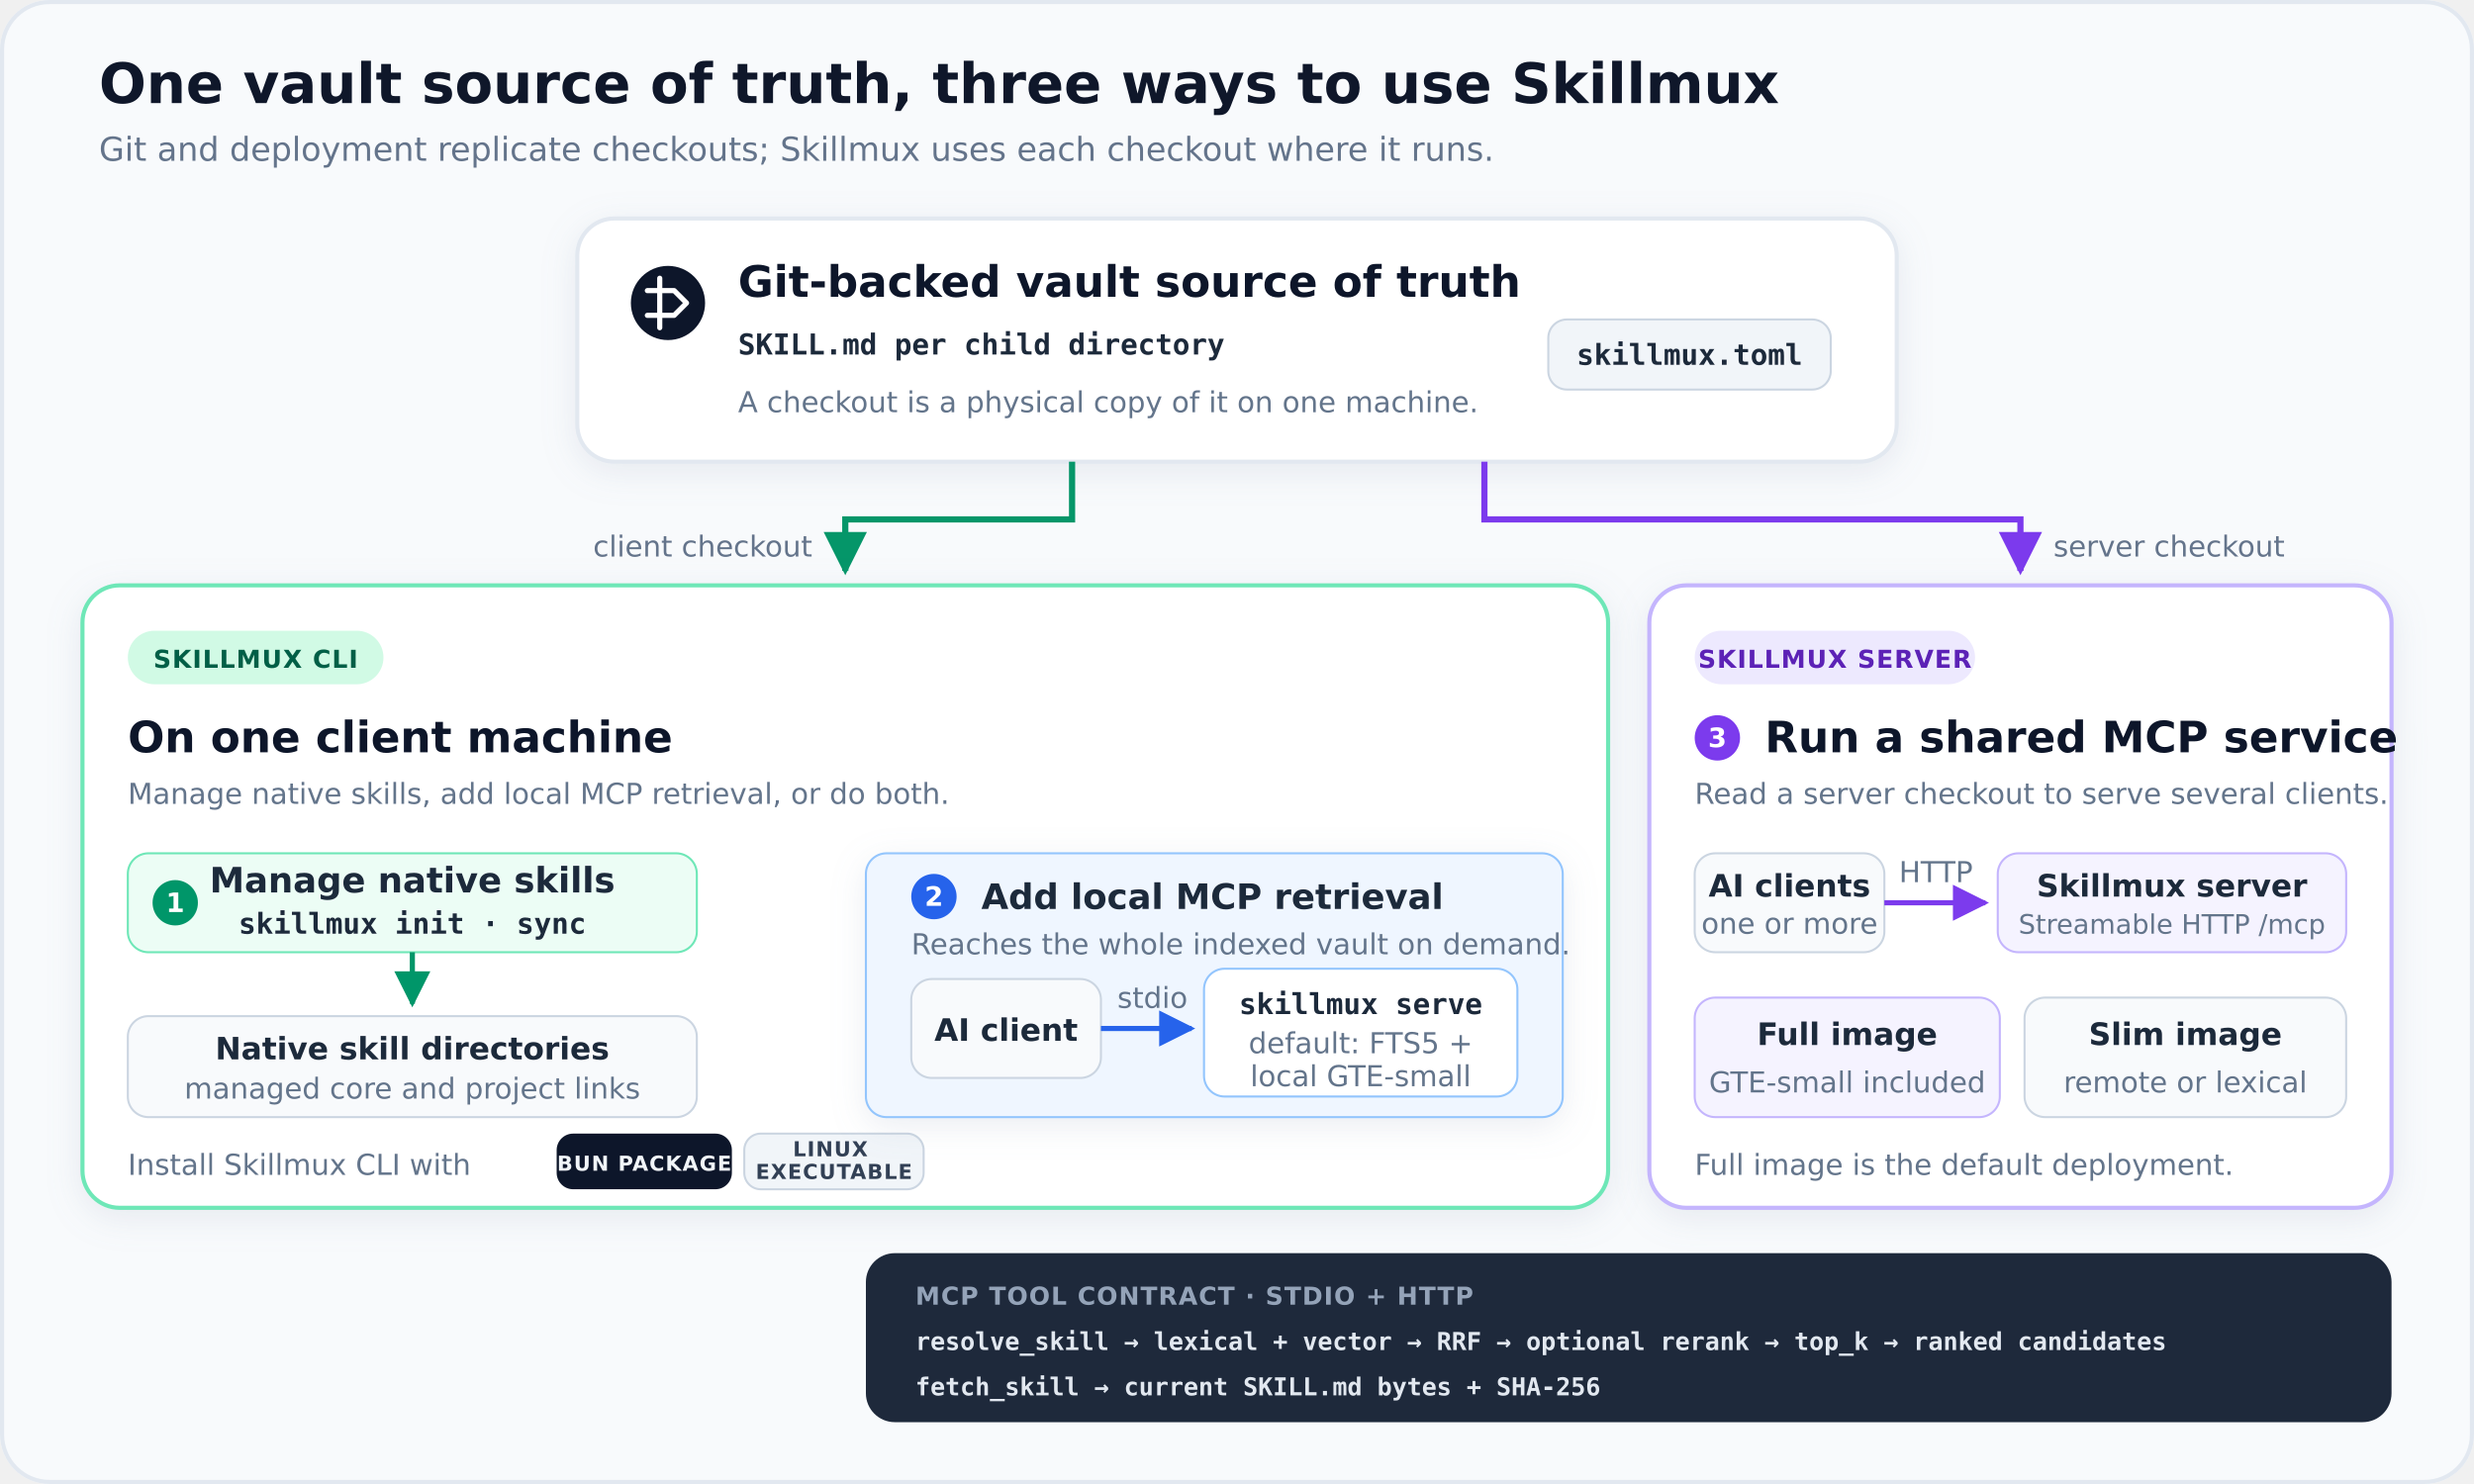
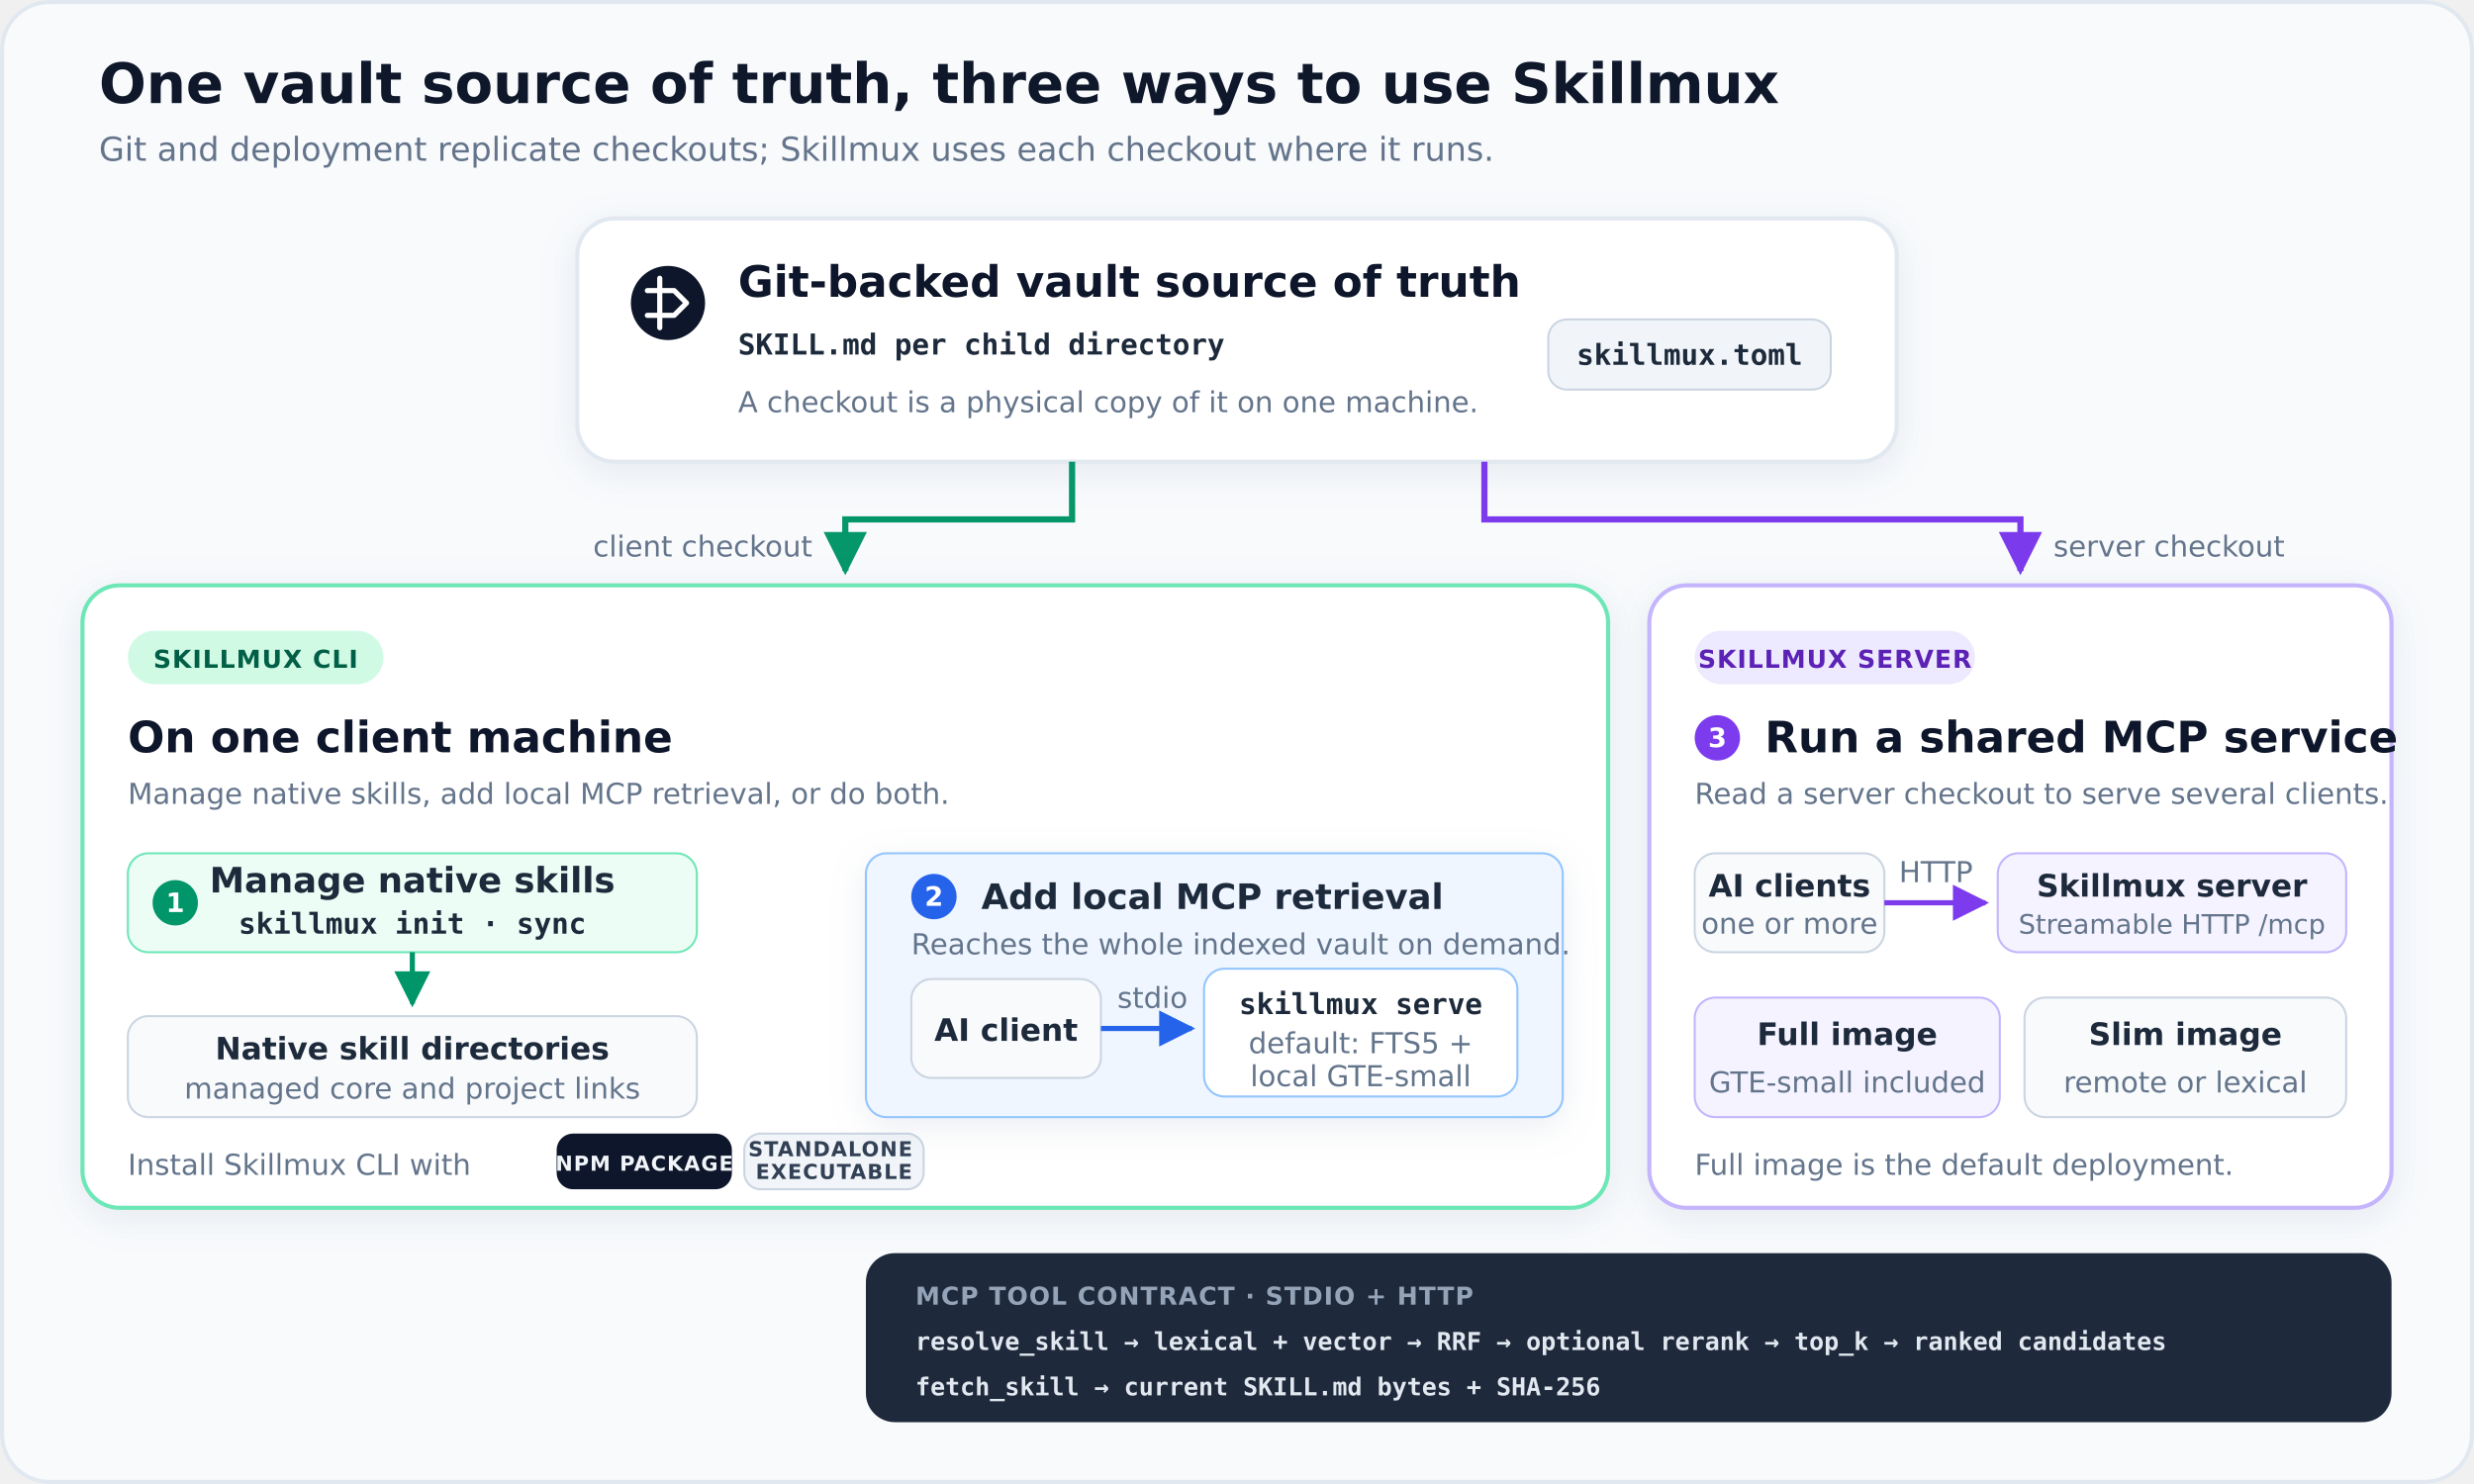
<svg xmlns="http://www.w3.org/2000/svg" viewBox="0 0 1200 720" role="img" aria-labelledby="title desc">
  <defs>
    <filter id="shadow" x="-15%" y="-15%" width="130%" height="140%">
      <feDropShadow dx="0" dy="4" stdDeviation="8" flood-color="#94a3b8" flood-opacity="0.18" />
    </filter>
    <marker id="arrow-teal" viewBox="0 0 10 10" refX="9" refY="5" markerWidth="7" markerHeight="7" orient="auto">
      <path d="M0 0L10 5L0 10Z" fill="#059669" />
    </marker>
    <marker id="arrow-blue" viewBox="0 0 10 10" refX="9" refY="5" markerWidth="7" markerHeight="7" orient="auto">
      <path d="M0 0L10 5L0 10Z" fill="#2563eb" />
    </marker>
    <marker id="arrow-violet" viewBox="0 0 10 10" refX="9" refY="5" markerWidth="7" markerHeight="7" orient="auto">
      <path d="M0 0L10 5L0 10Z" fill="#7c3aed" />
    </marker>
    <style>
      text {
        font-family: "DejaVu Sans", Arial, sans-serif;
      }
      .title {
        font-size: 27px;
        font-weight: 750;
        fill: #0f172a;
      }
      .subtitle {
        font-size: 16px;
        font-weight: 400;
        fill: #64748b;
      }
      .card-title {
        font-size: 21px;
        font-weight: 750;
        fill: #0f172a;
      }
      .label {
        font-size: 15px;
        font-weight: 650;
        fill: #1e293b;
      }
      .body {
        font-size: 14px;
        font-weight: 400;
        fill: #64748b;
      }
      .mono {
        font-family: "DejaVu Sans Mono", Consolas, monospace;
        font-size: 14px;
        font-weight: 650;
        fill: #1e293b;
      }
      .mono-light {
        fill: #e2e8f0;
      }
      .chip {
        font-size: 12px;
        font-weight: 750;
        letter-spacing: .5px;
      }
    </style>
  </defs>
  <rect width="1200" height="720" rx="24" fill="#f8fafc" />
  <rect x="1" y="1" width="1198" height="718" rx="23" fill="none" stroke="#e2e8f0" stroke-width="2" />
  <text x="48" y="50" class="title">One vault source of truth, three ways to use Skillmux</text>
  <text x="48" y="78" class="subtitle">Git and deployment replicate checkouts; Skillmux uses each checkout where it runs.</text>
  <g filter="url(#shadow)">
    <rect x="280" y="106" width="640" height="118" rx="18" fill="#ffffff" stroke="#e2e8f0" stroke-width="2" />
    <circle cx="324" cy="147" r="18" fill="#0f172a" />
    <path d="M314 141H327L333 147L327 153H314M320 135V159" fill="none" stroke="#ffffff" stroke-width="2.5" stroke-linecap="round" stroke-linejoin="round" />
    <text x="358" y="144" class="card-title">Git-backed vault source of truth</text>
    <text x="358" y="172" class="mono">SKILL.md per child directory</text>
    <text x="358" y="200" class="body">A checkout is a physical copy of it on one machine.</text>
    <rect x="751" y="155" width="137" height="34" rx="9" fill="#f1f5f9" stroke="#cbd5e1" />
    <text x="819.5" y="177" text-anchor="middle" class="mono">skillmux.toml</text>
  </g>
  <path d="M520 224V252H410V277" fill="none" stroke="#059669" stroke-width="3" marker-end="url(#arrow-teal)" />
  <path d="M720 224V252H980V277" fill="none" stroke="#7c3aed" stroke-width="3" marker-end="url(#arrow-violet)" />
  <text x="394" y="270" text-anchor="end" class="body">client checkout</text>
  <text x="996" y="270" text-anchor="start" class="body">server checkout</text>
  <g filter="url(#shadow)">
    <rect x="40" y="284" width="740" height="302" rx="18" fill="#ffffff" stroke="#6ee7b7" stroke-width="2" />
    <rect x="62" y="306" width="124" height="26" rx="13" fill="#d1fae5" />
    <text x="124" y="324" text-anchor="middle" class="chip" fill="#065f46">SKILLMUX CLI</text>
    <text x="62" y="365" class="card-title">On one client machine</text>
    <text x="62" y="390" class="body">Manage native skills, add local MCP retrieval, or do both.</text>
    <rect x="62" y="414" width="276" height="48" rx="10" fill="#ecfdf5" stroke="#6ee7b7" />
    <circle cx="85" cy="438" r="11" fill="#059669" />
    <text x="85" y="442.5" text-anchor="middle" style="font-size: 13px; font-weight: 750" fill="#ffffff">1</text>
    <text x="200" y="433" text-anchor="middle" class="label" style="font-size: 17px">Manage native skills</text>
    <text x="200" y="453" text-anchor="middle" class="mono">skillmux init · sync</text>
    <path d="M200 462V487" fill="none" stroke="#059669" stroke-width="2.5" marker-end="url(#arrow-teal)" />
    <rect x="62" y="493" width="276" height="49" rx="10" fill="#f8fafc" stroke="#cbd5e1" />
    <text x="200" y="514" text-anchor="middle" class="label">Native skill directories</text>
    <text x="200" y="533" text-anchor="middle" class="body">managed core and project links</text>
    <text x="62" y="570" class="body">Install Skillmux CLI with</text>
    <rect x="270" y="550" width="85" height="27" rx="8" fill="#0f172a" />
-     <text x="312.5" y="568" text-anchor="middle" class="chip" style="font-size: 10px" fill="#f1f5f9">BUN PACKAGE</text>
+     <text x="312.5" y="568" text-anchor="middle" class="chip" style="font-size: 10px" fill="#f1f5f9">NPM PACKAGE</text>
    <rect x="361" y="550" width="87" height="27" rx="8" fill="#f1f5f9" stroke="#cbd5e1" />
    <text x="404.5" y="561" text-anchor="middle" class="chip" style="font-size: 10px" fill="#334155">
-       <tspan x="404.5">LINUX</tspan>
+       <tspan x="404.5">STANDALONE</tspan>
      <tspan x="404.5" dy="11">EXECUTABLE</tspan>
    </text>
  </g>
  <g filter="url(#shadow)">
    <rect x="420" y="414" width="338" height="128" rx="10" fill="#eff6ff" stroke="#93c5fd" />
    <circle cx="453" cy="435" r="11" fill="#2563eb" />
    <text x="453" y="439.5" text-anchor="middle" style="font-size: 13px; font-weight: 750" fill="#ffffff">2</text>
    <text x="476" y="441" class="label" style="font-size: 17px">Add local MCP retrieval</text>
    <text x="442" y="463" class="body">Reaches the whole indexed vault on demand.</text>
    <rect x="442" y="475" width="92" height="48" rx="10" fill="#f8fafc" stroke="#cbd5e1" />
    <text x="488" y="505" text-anchor="middle" class="label">AI client</text>
    <path d="M534 499H578" fill="none" stroke="#2563eb" stroke-width="2.5" marker-end="url(#arrow-blue)" />
    <text x="559" y="489" text-anchor="middle" class="body">stdio</text>
    <rect x="584" y="470" width="152" height="62" rx="10" fill="#ffffff" stroke="#93c5fd" />
    <text x="660" y="492" text-anchor="middle" class="mono">skillmux serve</text>
    <text x="660" y="511" text-anchor="middle" class="body">default: FTS5 +</text>
    <text x="660" y="527" text-anchor="middle" class="body">local GTE-small</text>
  </g>
  <g filter="url(#shadow)">
    <rect x="800" y="284" width="360" height="302" rx="18" fill="#ffffff" stroke="#c4b5fd" stroke-width="2" />
    <rect x="822" y="306" width="136" height="26" rx="13" fill="#ede9fe" />
    <text x="890" y="324" text-anchor="middle" class="chip" fill="#5b21b6">SKILLMUX SERVER</text>
    <circle cx="833" cy="358" r="11" fill="#7c3aed" />
    <text x="833" y="362.5" text-anchor="middle" style="font-size: 13px; font-weight: 750" fill="#ffffff">3</text>
    <text x="856" y="365" class="card-title">Run a shared MCP service</text>
    <text x="822" y="390" class="body">Read a server checkout to serve several clients.</text>
    <rect x="822" y="414" width="92" height="48" rx="10" fill="#f8fafc" stroke="#cbd5e1" />
    <text x="868" y="435" text-anchor="middle" class="label">AI clients</text>
    <text x="868" y="453" text-anchor="middle" class="body">one or more</text>
    <path d="M914 438H963" fill="none" stroke="#7c3aed" stroke-width="2.5" marker-end="url(#arrow-violet)" />
    <text x="939" y="428" text-anchor="middle" class="body">HTTP</text>
    <rect x="969" y="414" width="169" height="48" rx="10" fill="#f5f3ff" stroke="#c4b5fd" />
    <text x="1053.5" y="435" text-anchor="middle" class="label">Skillmux server</text>
    <text x="1053.5" y="453" text-anchor="middle" class="body" style="font-size: 13px">Streamable HTTP /mcp</text>
    <rect x="822" y="484" width="148" height="58" rx="10" fill="#f5f3ff" stroke="#c4b5fd" />
    <text x="896" y="507" text-anchor="middle" class="label">Full image</text>
    <text x="896" y="530" text-anchor="middle" class="body">GTE-small included</text>
    <rect x="982" y="484" width="156" height="58" rx="10" fill="#f8fafc" stroke="#cbd5e1" />
    <text x="1060" y="507" text-anchor="middle" class="label">Slim image</text>
    <text x="1060" y="530" text-anchor="middle" class="body">remote or lexical</text>
    <text x="822" y="570" class="body">Full image is the default deployment.</text>
  </g>
  <rect x="420" y="608" width="740" height="82" rx="14" fill="#1e293b" />
  <text x="444" y="633" class="chip" fill="#94a3b8">MCP TOOL CONTRACT · STDIO + HTTP</text>
  <text x="444" y="655" class="mono mono-light" style="font-size: 12px">resolve_skill → lexical + vector → RRF → optional rerank → top_k → ranked candidates</text>
  <text x="444" y="677" class="mono mono-light" style="font-size: 12px">fetch_skill → current SKILL.md bytes + SHA-256</text>
</svg>
